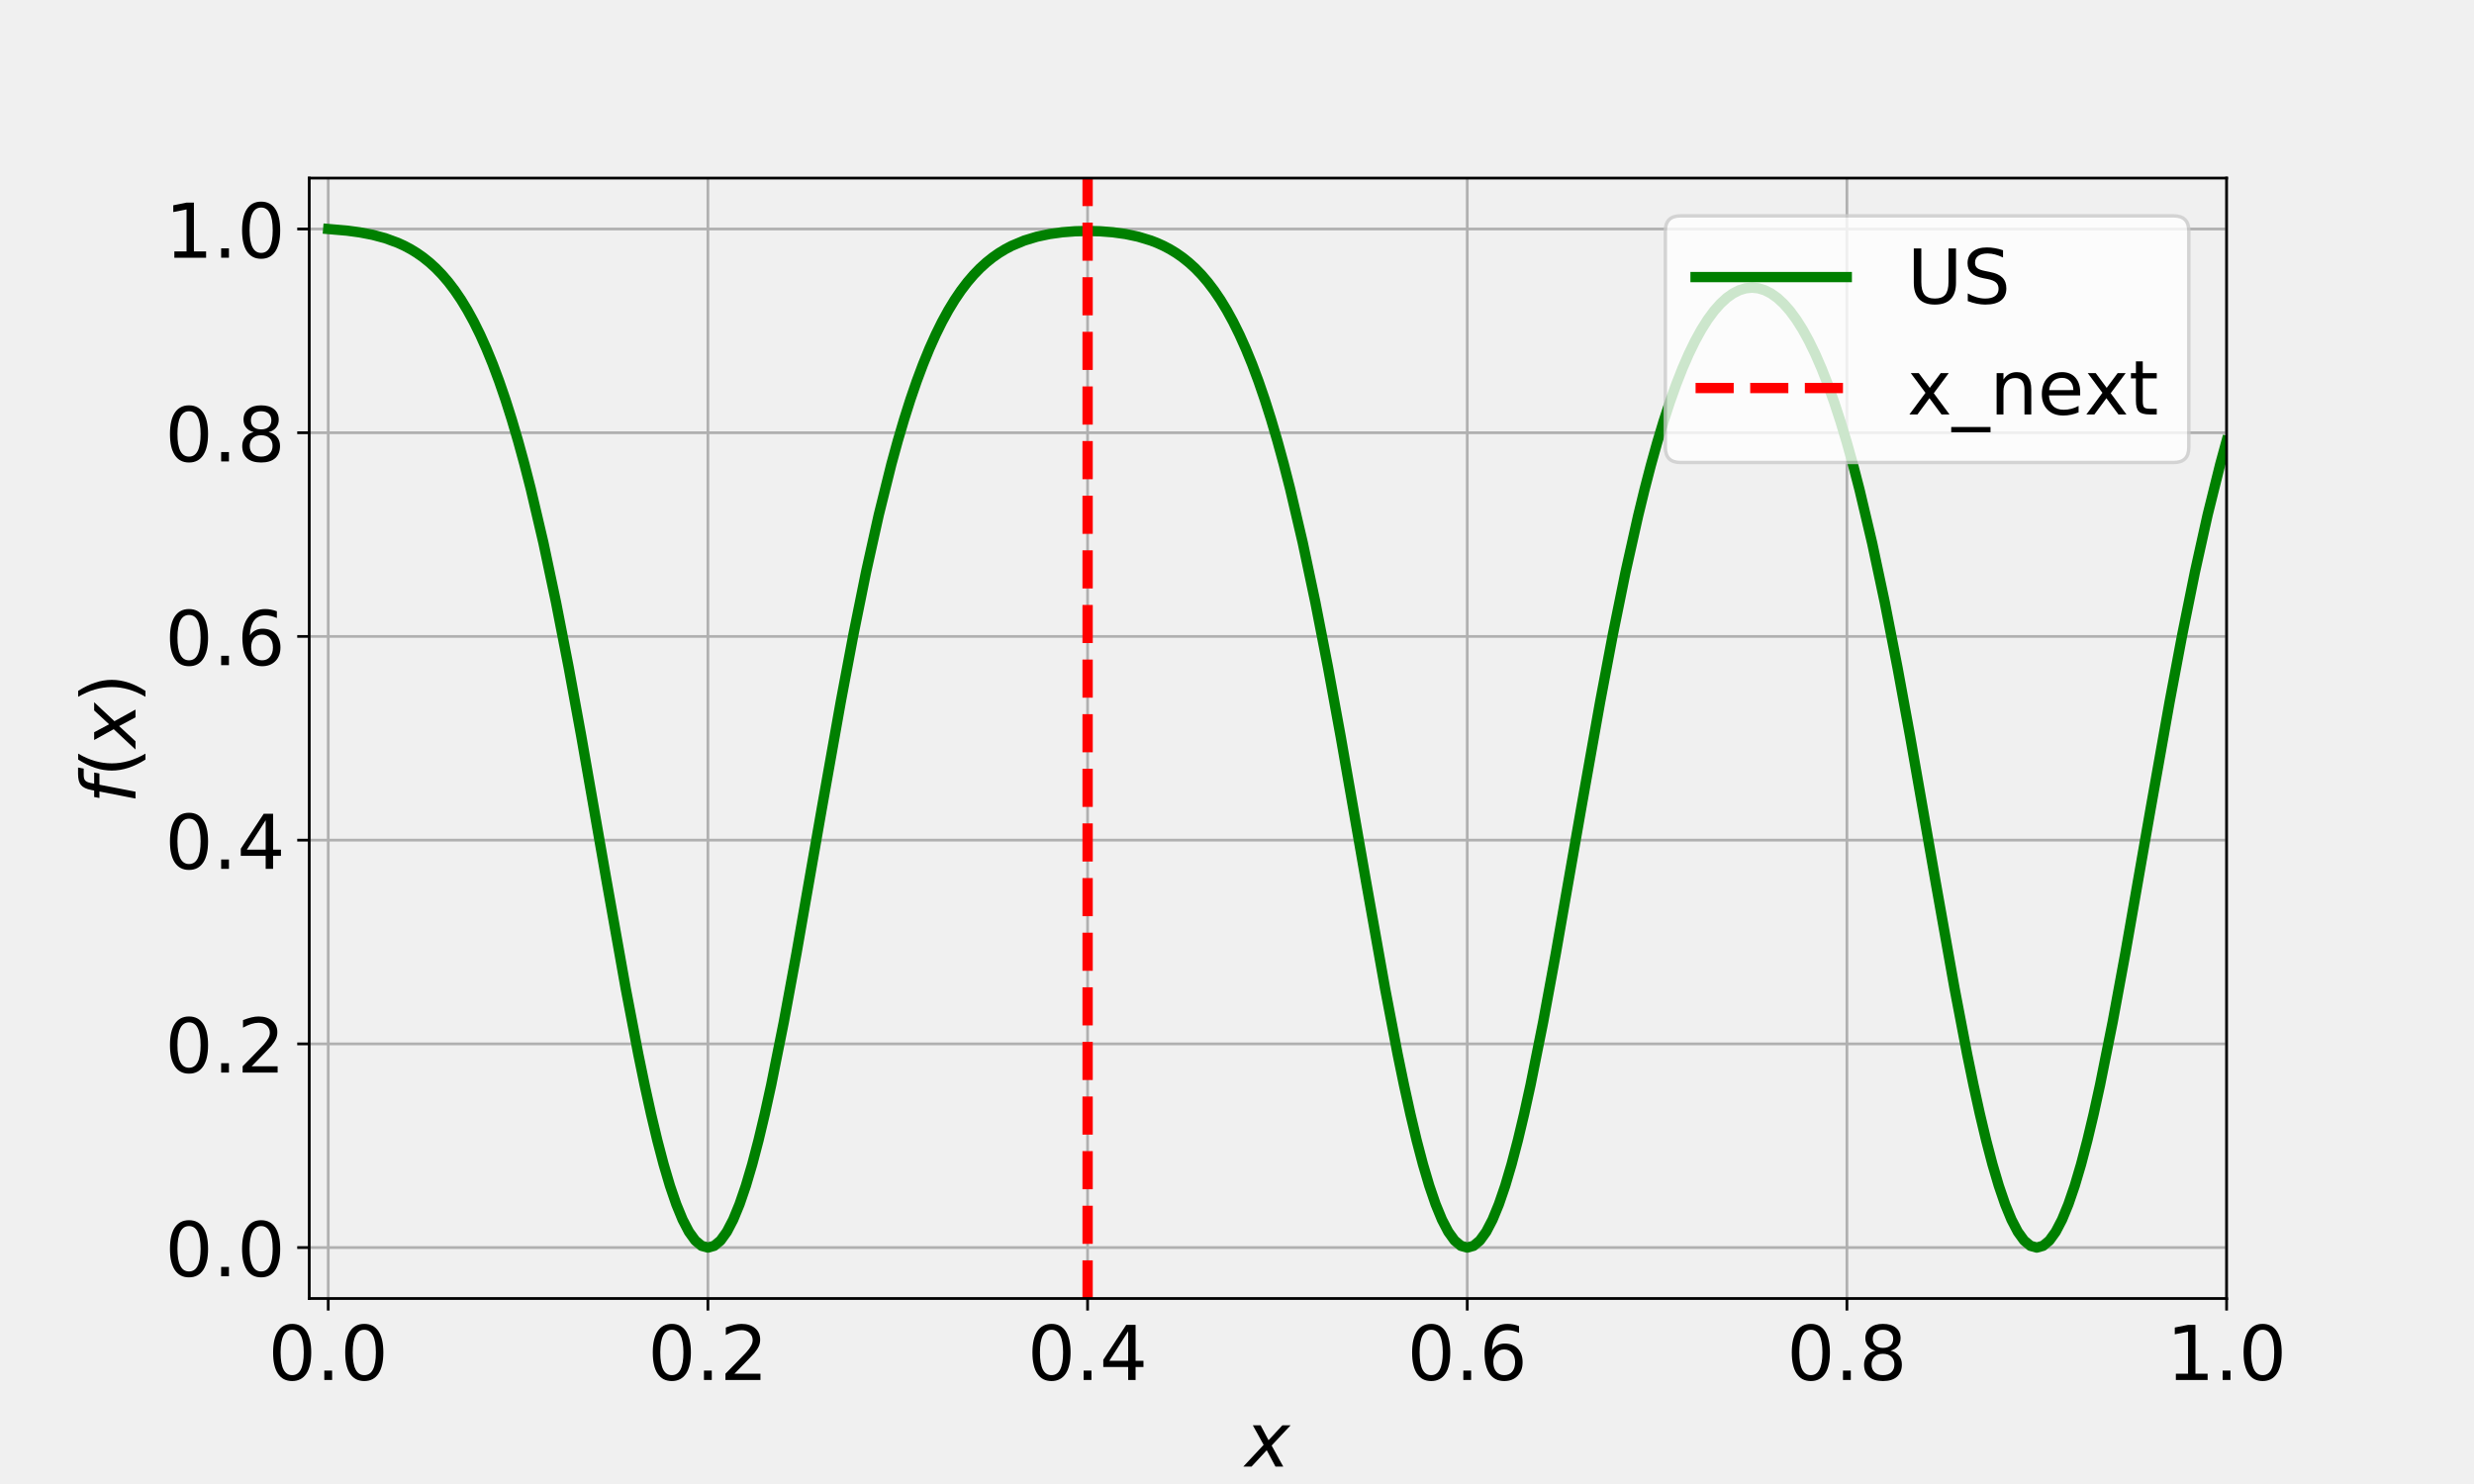
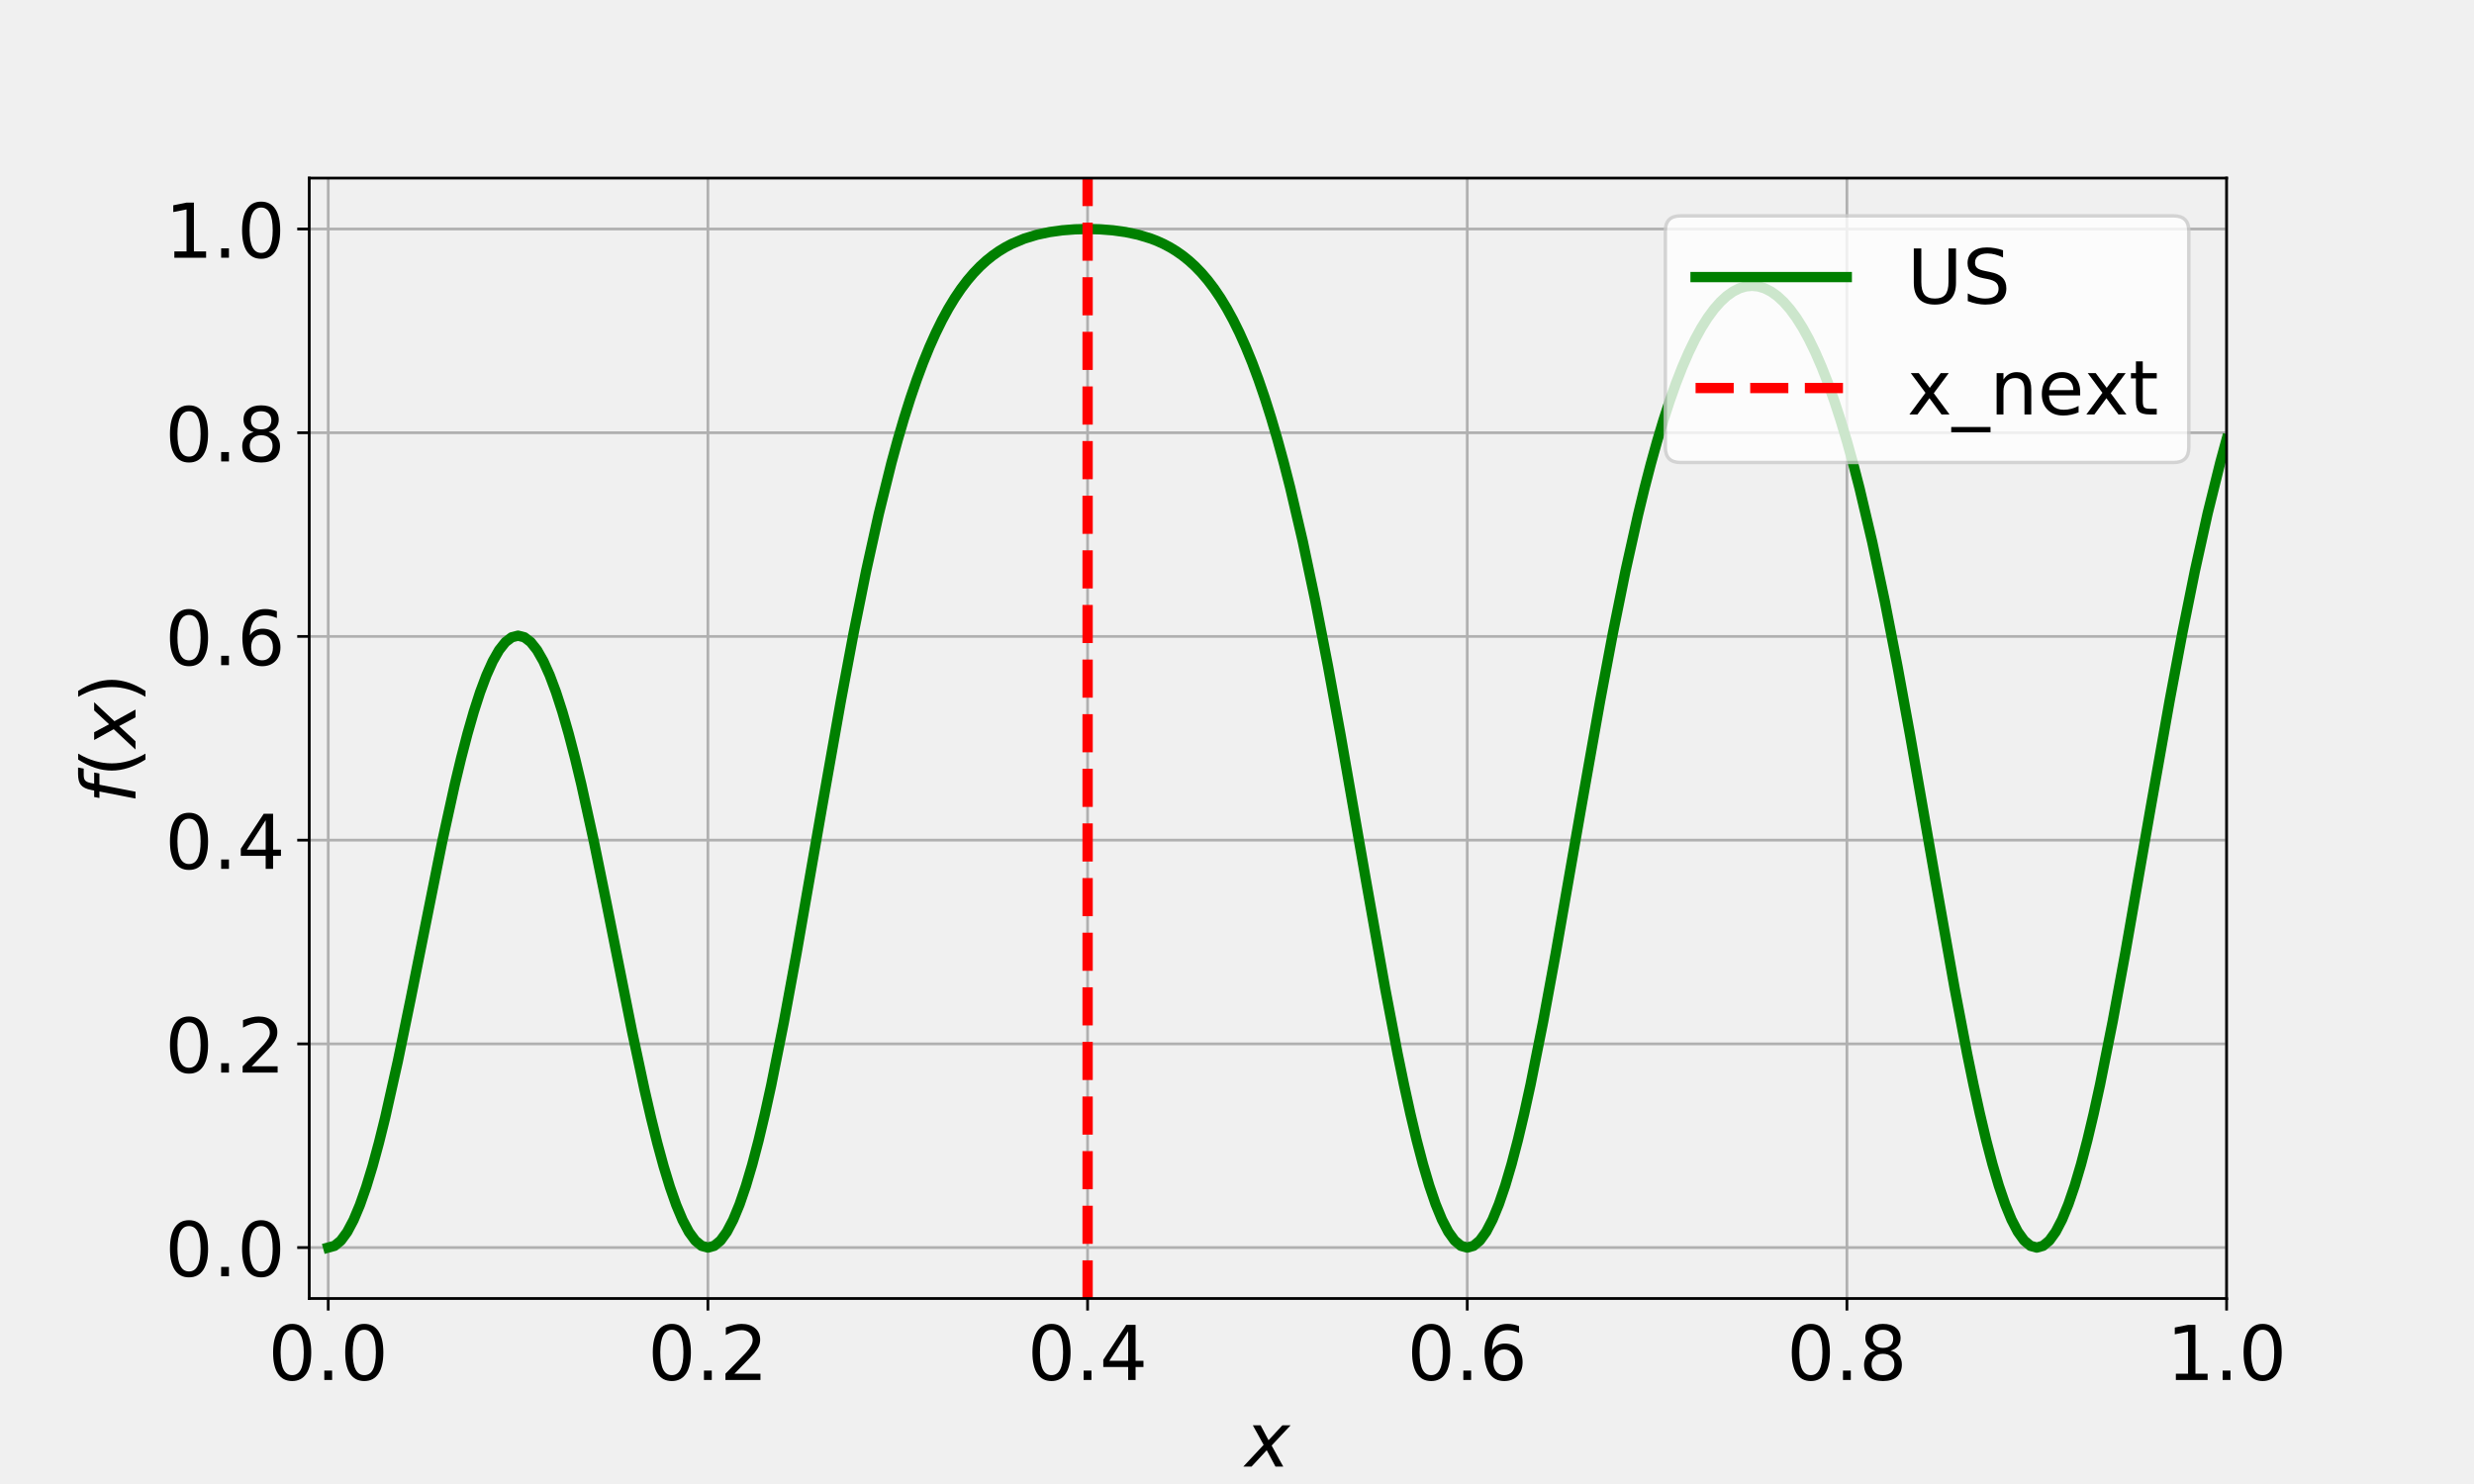
<svg xmlns="http://www.w3.org/2000/svg" xmlns:xlink="http://www.w3.org/1999/xlink" height="432pt" version="1.1" viewBox="0 0 720 432" width="720pt">
  <defs>
    <style type="text/css">
*{stroke-linecap:butt;stroke-linejoin:round;}
  </style>
  </defs>
  <g id="figure_1">
    <g id="patch_1">
      <path d="M 0 432  L 720 432  L 720 0  L 0 0  z " style="fill:none;" />
    </g>
    <g id="axes_1">
      <g id="patch_2">
        <path d="M 90 378  L 648 378  L 648 51.84  L 90 51.84  z " style="fill:none;" />
      </g>
      <g id="matplotlib.axis_1">
        <g id="xtick_1">
          <g id="line2d_1">
-             <path clip-path="url(#pc1a34844e8)" d="M 95.525 378  L 95.525 51.84  " style="fill:none;stroke:#b0b0b0;stroke-linecap:square;stroke-width:0.8;" />
+             <path clip-path="url(#p7329d1ff14)" d="M 95.525 378  L 95.525 51.84  " style="fill:none;stroke:#b0b0b0;stroke-linecap:square;stroke-width:0.8;" />
          </g>
          <g id="line2d_2">
            <defs>
-               <path d="M 0 0  L 0 3.5  " id="mfb5f386d43" style="stroke:#000000;stroke-width:0.8;" />
-             </defs>
-             <g>
-               <use style="stroke:#000000;stroke-width:0.8;" x="95.525" xlink:href="#mfb5f386d43" y="378" />
+               <path d="M 0 0  L 0 3.5  " id="mfe784b43dd" style="stroke:#000000;stroke-width:0.8;" />
+             </defs>
+             <g>
+               <use style="stroke:#000000;stroke-width:0.8;" x="95.525" xlink:href="#mfe784b43dd" y="378" />
            </g>
          </g>
          <g id="text_1">
            <defs>
              <path d="M 31.781 66.406  Q 24.172 66.406 20.328 58.906  Q 16.5 51.422 16.5 36.375  Q 16.5 21.391 20.328 13.891  Q 24.172 6.391 31.781 6.391  Q 39.453 6.391 43.281 13.891  Q 47.125 21.391 47.125 36.375  Q 47.125 51.422 43.281 58.906  Q 39.453 66.406 31.781 66.406  z M 31.781 74.219  Q 44.047 74.219 50.516 64.516  Q 56.984 54.828 56.984 36.375  Q 56.984 17.969 50.516 8.266  Q 44.047 -1.422 31.781 -1.422  Q 19.531 -1.422 13.062 8.266  Q 6.594 17.969 6.594 36.375  Q 6.594 54.828 13.062 64.516  Q 19.531 74.219 31.781 74.219  z " id="DejaVuSans-48" />
              <path d="M 10.688 12.406  L 21 12.406  L 21 0  L 10.688 0  z " id="DejaVuSans-46" />
            </defs>
            <g transform="translate(78.03132 401.7166)scale(0.22 -0.22)">
              <use xlink:href="#DejaVuSans-48" />
              <use x="63.623" xlink:href="#DejaVuSans-46" />
              <use x="95.41" xlink:href="#DejaVuSans-48" />
            </g>
          </g>
        </g>
        <g id="xtick_2">
          <g id="line2d_3">
-             <path clip-path="url(#pc1a34844e8)" d="M 206.02 378  L 206.02 51.84  " style="fill:none;stroke:#b0b0b0;stroke-linecap:square;stroke-width:0.8;" />
+             <path clip-path="url(#p7329d1ff14)" d="M 206.02 378  L 206.02 51.84  " style="fill:none;stroke:#b0b0b0;stroke-linecap:square;stroke-width:0.8;" />
          </g>
          <g id="line2d_4">
            <g>
-               <use style="stroke:#000000;stroke-width:0.8;" x="206.02" xlink:href="#mfb5f386d43" y="378" />
+               <use style="stroke:#000000;stroke-width:0.8;" x="206.02" xlink:href="#mfe784b43dd" y="378" />
            </g>
          </g>
          <g id="text_2">
            <defs>
              <path d="M 19.188 8.297  L 53.609 8.297  L 53.609 0  L 7.328 0  L 7.328 8.297  Q 12.938 14.109 22.625 23.891  Q 32.328 33.688 34.812 36.531  Q 39.547 41.844 41.422 45.531  Q 43.312 49.219 43.312 52.781  Q 43.312 58.594 39.234 62.25  Q 35.156 65.922 28.609 65.922  Q 23.969 65.922 18.812 64.312  Q 13.672 62.703 7.812 59.422  L 7.812 69.391  Q 13.766 71.781 18.938 73  Q 24.125 74.219 28.422 74.219  Q 39.75 74.219 46.484 68.547  Q 53.219 62.891 53.219 53.422  Q 53.219 48.922 51.531 44.891  Q 49.859 40.875 45.406 35.406  Q 44.188 33.984 37.641 27.219  Q 31.109 20.453 19.188 8.297  z " id="DejaVuSans-50" />
            </defs>
            <g transform="translate(188.5264 401.7166)scale(0.22 -0.22)">
              <use xlink:href="#DejaVuSans-48" />
              <use x="63.623" xlink:href="#DejaVuSans-46" />
              <use x="95.41" xlink:href="#DejaVuSans-50" />
            </g>
          </g>
        </g>
        <g id="xtick_3">
          <g id="line2d_5">
-             <path clip-path="url(#pc1a34844e8)" d="M 316.515 378  L 316.515 51.84  " style="fill:none;stroke:#b0b0b0;stroke-linecap:square;stroke-width:0.8;" />
+             <path clip-path="url(#p7329d1ff14)" d="M 316.515 378  L 316.515 51.84  " style="fill:none;stroke:#b0b0b0;stroke-linecap:square;stroke-width:0.8;" />
          </g>
          <g id="line2d_6">
            <g>
-               <use style="stroke:#000000;stroke-width:0.8;" x="316.515" xlink:href="#mfb5f386d43" y="378" />
+               <use style="stroke:#000000;stroke-width:0.8;" x="316.515" xlink:href="#mfe784b43dd" y="378" />
            </g>
          </g>
          <g id="text_3">
            <defs>
              <path d="M 37.797 64.312  L 12.891 25.391  L 37.797 25.391  z M 35.203 72.906  L 47.609 72.906  L 47.609 25.391  L 58.016 25.391  L 58.016 17.188  L 47.609 17.188  L 47.609 0  L 37.797 0  L 37.797 17.188  L 4.891 17.188  L 4.891 26.703  z " id="DejaVuSans-52" />
            </defs>
            <g transform="translate(299.0214 401.7166)scale(0.22 -0.22)">
              <use xlink:href="#DejaVuSans-48" />
              <use x="63.623" xlink:href="#DejaVuSans-46" />
              <use x="95.41" xlink:href="#DejaVuSans-52" />
            </g>
          </g>
        </g>
        <g id="xtick_4">
          <g id="line2d_7">
-             <path clip-path="url(#pc1a34844e8)" d="M 427.01 378  L 427.01 51.84  " style="fill:none;stroke:#b0b0b0;stroke-linecap:square;stroke-width:0.8;" />
+             <path clip-path="url(#p7329d1ff14)" d="M 427.01 378  L 427.01 51.84  " style="fill:none;stroke:#b0b0b0;stroke-linecap:square;stroke-width:0.8;" />
          </g>
          <g id="line2d_8">
            <g>
-               <use style="stroke:#000000;stroke-width:0.8;" x="427.01" xlink:href="#mfb5f386d43" y="378" />
+               <use style="stroke:#000000;stroke-width:0.8;" x="427.01" xlink:href="#mfe784b43dd" y="378" />
            </g>
          </g>
          <g id="text_4">
            <defs>
              <path d="M 33.016 40.375  Q 26.375 40.375 22.484 35.828  Q 18.609 31.297 18.609 23.391  Q 18.609 15.531 22.484 10.953  Q 26.375 6.391 33.016 6.391  Q 39.656 6.391 43.531 10.953  Q 47.406 15.531 47.406 23.391  Q 47.406 31.297 43.531 35.828  Q 39.656 40.375 33.016 40.375  z M 52.594 71.297  L 52.594 62.312  Q 48.875 64.062 45.094 64.984  Q 41.312 65.922 37.594 65.922  Q 27.828 65.922 22.672 59.328  Q 17.531 52.734 16.797 39.406  Q 19.672 43.656 24.016 45.922  Q 28.375 48.188 33.594 48.188  Q 44.578 48.188 50.953 41.516  Q 57.328 34.859 57.328 23.391  Q 57.328 12.156 50.688 5.359  Q 44.047 -1.422 33.016 -1.422  Q 20.359 -1.422 13.672 8.266  Q 6.984 17.969 6.984 36.375  Q 6.984 53.656 15.188 63.938  Q 23.391 74.219 37.203 74.219  Q 40.922 74.219 44.703 73.484  Q 48.484 72.75 52.594 71.297  z " id="DejaVuSans-54" />
            </defs>
            <g transform="translate(409.5165 401.7166)scale(0.22 -0.22)">
              <use xlink:href="#DejaVuSans-48" />
              <use x="63.623" xlink:href="#DejaVuSans-46" />
              <use x="95.41" xlink:href="#DejaVuSans-54" />
            </g>
          </g>
        </g>
        <g id="xtick_5">
          <g id="line2d_9">
-             <path clip-path="url(#pc1a34844e8)" d="M 537.505 378  L 537.505 51.84  " style="fill:none;stroke:#b0b0b0;stroke-linecap:square;stroke-width:0.8;" />
+             <path clip-path="url(#p7329d1ff14)" d="M 537.505 378  L 537.505 51.84  " style="fill:none;stroke:#b0b0b0;stroke-linecap:square;stroke-width:0.8;" />
          </g>
          <g id="line2d_10">
            <g>
-               <use style="stroke:#000000;stroke-width:0.8;" x="537.505" xlink:href="#mfb5f386d43" y="378" />
+               <use style="stroke:#000000;stroke-width:0.8;" x="537.505" xlink:href="#mfe784b43dd" y="378" />
            </g>
          </g>
          <g id="text_5">
            <defs>
              <path d="M 31.781 34.625  Q 24.75 34.625 20.719 30.859  Q 16.703 27.094 16.703 20.516  Q 16.703 13.922 20.719 10.156  Q 24.75 6.391 31.781 6.391  Q 38.812 6.391 42.859 10.172  Q 46.922 13.969 46.922 20.516  Q 46.922 27.094 42.891 30.859  Q 38.875 34.625 31.781 34.625  z M 21.922 38.812  Q 15.578 40.375 12.031 44.719  Q 8.5 49.078 8.5 55.328  Q 8.5 64.062 14.719 69.141  Q 20.953 74.219 31.781 74.219  Q 42.672 74.219 48.875 69.141  Q 55.078 64.062 55.078 55.328  Q 55.078 49.078 51.531 44.719  Q 48 40.375 41.703 38.812  Q 48.828 37.156 52.797 32.312  Q 56.781 27.484 56.781 20.516  Q 56.781 9.906 50.312 4.234  Q 43.844 -1.422 31.781 -1.422  Q 19.734 -1.422 13.25 4.234  Q 6.781 9.906 6.781 20.516  Q 6.781 27.484 10.781 32.312  Q 14.797 37.156 21.922 38.812  z M 18.312 54.391  Q 18.312 48.734 21.844 45.562  Q 25.391 42.391 31.781 42.391  Q 38.141 42.391 41.719 45.562  Q 45.312 48.734 45.312 54.391  Q 45.312 60.062 41.719 63.234  Q 38.141 66.406 31.781 66.406  Q 25.391 66.406 21.844 63.234  Q 18.312 60.062 18.312 54.391  z " id="DejaVuSans-56" />
            </defs>
            <g transform="translate(520.0115 401.7166)scale(0.22 -0.22)">
              <use xlink:href="#DejaVuSans-48" />
              <use x="63.623" xlink:href="#DejaVuSans-46" />
              <use x="95.41" xlink:href="#DejaVuSans-56" />
            </g>
          </g>
        </g>
        <g id="xtick_6">
          <g id="line2d_11">
-             <path clip-path="url(#pc1a34844e8)" d="M 648 378  L 648 51.84  " style="fill:none;stroke:#b0b0b0;stroke-linecap:square;stroke-width:0.8;" />
+             <path clip-path="url(#p7329d1ff14)" d="M 648 378  L 648 51.84  " style="fill:none;stroke:#b0b0b0;stroke-linecap:square;stroke-width:0.8;" />
          </g>
          <g id="line2d_12">
            <g>
-               <use style="stroke:#000000;stroke-width:0.8;" x="648" xlink:href="#mfb5f386d43" y="378" />
+               <use style="stroke:#000000;stroke-width:0.8;" x="648" xlink:href="#mfe784b43dd" y="378" />
            </g>
          </g>
          <g id="text_6">
            <defs>
              <path d="M 12.406 8.297  L 28.516 8.297  L 28.516 63.922  L 10.984 60.406  L 10.984 69.391  L 28.422 72.906  L 38.281 72.906  L 38.281 8.297  L 54.391 8.297  L 54.391 0  L 12.406 0  z " id="DejaVuSans-49" />
            </defs>
            <g transform="translate(630.5066 401.7166)scale(0.22 -0.22)">
              <use xlink:href="#DejaVuSans-49" />
              <use x="63.623" xlink:href="#DejaVuSans-46" />
              <use x="95.41" xlink:href="#DejaVuSans-48" />
            </g>
          </g>
        </g>
        <g id="text_7">
          <defs>
            <path d="M 60.016 54.688  L 34.906 27.875  L 50.297 0  L 39.984 0  L 28.422 21.688  L 8.297 0  L -2.594 0  L 24.312 28.812  L 10.016 54.688  L 20.312 54.688  L 30.812 34.906  L 49.125 54.688  z " id="DejaVuSans-Oblique-120" />
          </defs>
          <g transform="translate(362.4 427.0084)scale(0.22 -0.22)">
            <use transform="translate(0 0.3125)" xlink:href="#DejaVuSans-Oblique-120" />
          </g>
        </g>
      </g>
      <g id="matplotlib.axis_2">
        <g id="ytick_1">
          <g id="line2d_13">
-             <path clip-path="url(#pc1a34844e8)" d="M 90 363.175  L 648 363.175  " style="fill:none;stroke:#b0b0b0;stroke-linecap:square;stroke-width:0.8;" />
+             <path clip-path="url(#p7329d1ff14)" d="M 90 363.175  L 648 363.175  " style="fill:none;stroke:#b0b0b0;stroke-linecap:square;stroke-width:0.8;" />
          </g>
          <g id="line2d_14">
            <defs>
-               <path d="M 0 0  L -3.5 0  " id="m923794615e" style="stroke:#000000;stroke-width:0.8;" />
-             </defs>
-             <g>
-               <use style="stroke:#000000;stroke-width:0.8;" x="90" xlink:href="#m923794615e" y="363.175" />
+               <path d="M 0 0  L -3.5 0  " id="mc1e9617477" style="stroke:#000000;stroke-width:0.8;" />
+             </defs>
+             <g>
+               <use style="stroke:#000000;stroke-width:0.8;" x="90" xlink:href="#mc1e9617477" y="363.175" />
            </g>
          </g>
          <g id="text_8">
            <g transform="translate(48.01313 371.5328)scale(0.22 -0.22)">
              <use xlink:href="#DejaVuSans-48" />
              <use x="63.623" xlink:href="#DejaVuSans-46" />
              <use x="95.41" xlink:href="#DejaVuSans-48" />
            </g>
          </g>
        </g>
        <g id="ytick_2">
          <g id="line2d_15">
-             <path clip-path="url(#pc1a34844e8)" d="M 90 303.873  L 648 303.873  " style="fill:none;stroke:#b0b0b0;stroke-linecap:square;stroke-width:0.8;" />
+             <path clip-path="url(#p7329d1ff14)" d="M 90 303.873  L 648 303.873  " style="fill:none;stroke:#b0b0b0;stroke-linecap:square;stroke-width:0.8;" />
          </g>
          <g id="line2d_16">
            <g>
-               <use style="stroke:#000000;stroke-width:0.8;" x="90" xlink:href="#m923794615e" y="303.873" />
+               <use style="stroke:#000000;stroke-width:0.8;" x="90" xlink:href="#mc1e9617477" y="303.873" />
            </g>
          </g>
          <g id="text_9">
            <g transform="translate(48.01313 312.231)scale(0.22 -0.22)">
              <use xlink:href="#DejaVuSans-48" />
              <use x="63.623" xlink:href="#DejaVuSans-46" />
              <use x="95.41" xlink:href="#DejaVuSans-50" />
            </g>
          </g>
        </g>
        <g id="ytick_3">
          <g id="line2d_17">
-             <path clip-path="url(#pc1a34844e8)" d="M 90 244.571  L 648 244.571  " style="fill:none;stroke:#b0b0b0;stroke-linecap:square;stroke-width:0.8;" />
+             <path clip-path="url(#p7329d1ff14)" d="M 90 244.571  L 648 244.571  " style="fill:none;stroke:#b0b0b0;stroke-linecap:square;stroke-width:0.8;" />
          </g>
          <g id="line2d_18">
            <g>
-               <use style="stroke:#000000;stroke-width:0.8;" x="90" xlink:href="#m923794615e" y="244.571" />
+               <use style="stroke:#000000;stroke-width:0.8;" x="90" xlink:href="#mc1e9617477" y="244.571" />
            </g>
          </g>
          <g id="text_10">
            <g transform="translate(48.01313 252.9292)scale(0.22 -0.22)">
              <use xlink:href="#DejaVuSans-48" />
              <use x="63.623" xlink:href="#DejaVuSans-46" />
              <use x="95.41" xlink:href="#DejaVuSans-52" />
            </g>
          </g>
        </g>
        <g id="ytick_4">
          <g id="line2d_19">
-             <path clip-path="url(#pc1a34844e8)" d="M 90 185.269  L 648 185.269  " style="fill:none;stroke:#b0b0b0;stroke-linecap:square;stroke-width:0.8;" />
+             <path clip-path="url(#p7329d1ff14)" d="M 90 185.269  L 648 185.269  " style="fill:none;stroke:#b0b0b0;stroke-linecap:square;stroke-width:0.8;" />
          </g>
          <g id="line2d_20">
            <g>
-               <use style="stroke:#000000;stroke-width:0.8;" x="90" xlink:href="#m923794615e" y="185.269" />
+               <use style="stroke:#000000;stroke-width:0.8;" x="90" xlink:href="#mc1e9617477" y="185.269" />
            </g>
          </g>
          <g id="text_11">
            <g transform="translate(48.01313 193.6274)scale(0.22 -0.22)">
              <use xlink:href="#DejaVuSans-48" />
              <use x="63.623" xlink:href="#DejaVuSans-46" />
              <use x="95.41" xlink:href="#DejaVuSans-54" />
            </g>
          </g>
        </g>
        <g id="ytick_5">
          <g id="line2d_21">
-             <path clip-path="url(#pc1a34844e8)" d="M 90 125.967  L 648 125.967  " style="fill:none;stroke:#b0b0b0;stroke-linecap:square;stroke-width:0.8;" />
+             <path clip-path="url(#p7329d1ff14)" d="M 90 125.967  L 648 125.967  " style="fill:none;stroke:#b0b0b0;stroke-linecap:square;stroke-width:0.8;" />
          </g>
          <g id="line2d_22">
            <g>
-               <use style="stroke:#000000;stroke-width:0.8;" x="90" xlink:href="#m923794615e" y="125.967" />
+               <use style="stroke:#000000;stroke-width:0.8;" x="90" xlink:href="#mc1e9617477" y="125.967" />
            </g>
          </g>
          <g id="text_12">
            <g transform="translate(48.01313 134.3256)scale(0.22 -0.22)">
              <use xlink:href="#DejaVuSans-48" />
              <use x="63.623" xlink:href="#DejaVuSans-46" />
              <use x="95.41" xlink:href="#DejaVuSans-56" />
            </g>
          </g>
        </g>
        <g id="ytick_6">
          <g id="line2d_23">
-             <path clip-path="url(#pc1a34844e8)" d="M 90 66.665  L 648 66.665  " style="fill:none;stroke:#b0b0b0;stroke-linecap:square;stroke-width:0.8;" />
+             <path clip-path="url(#p7329d1ff14)" d="M 90 66.665  L 648 66.665  " style="fill:none;stroke:#b0b0b0;stroke-linecap:square;stroke-width:0.8;" />
          </g>
          <g id="line2d_24">
            <g>
-               <use style="stroke:#000000;stroke-width:0.8;" x="90" xlink:href="#m923794615e" y="66.665" />
+               <use style="stroke:#000000;stroke-width:0.8;" x="90" xlink:href="#mc1e9617477" y="66.665" />
            </g>
          </g>
          <g id="text_13">
            <g transform="translate(48.01313 75.02374)scale(0.22 -0.22)">
              <use xlink:href="#DejaVuSans-49" />
              <use x="63.623" xlink:href="#DejaVuSans-46" />
              <use x="95.41" xlink:href="#DejaVuSans-48" />
            </g>
          </g>
        </g>
        <g id="text_14">
          <defs>
            <path d="M 47.797 75.984  L 46.391 68.5  L 37.797 68.5  Q 32.906 68.5 30.688 66.578  Q 28.469 64.656 27.391 59.516  L 26.422 54.688  L 41.219 54.688  L 39.891 47.703  L 25.094 47.703  L 15.828 0  L 6.781 0  L 16.109 47.703  L 7.516 47.703  L 8.797 54.688  L 17.391 54.688  L 18.109 58.5  Q 19.969 68.172 24.625 72.078  Q 29.297 75.984 39.312 75.984  z " id="DejaVuSans-Oblique-102" />
            <path d="M 31 75.875  Q 24.469 64.656 21.281 53.656  Q 18.109 42.672 18.109 31.391  Q 18.109 20.125 21.312 9.062  Q 24.516 -2 31 -13.188  L 23.188 -13.188  Q 15.875 -1.703 12.234 9.375  Q 8.594 20.453 8.594 31.391  Q 8.594 42.281 12.203 53.312  Q 15.828 64.359 23.188 75.875  z " id="DejaVuSans-40" />
            <path d="M 8.016 75.875  L 15.828 75.875  Q 23.141 64.359 26.781 53.312  Q 30.422 42.281 30.422 31.391  Q 30.422 20.453 26.781 9.375  Q 23.141 -1.703 15.828 -13.188  L 8.016 -13.188  Q 14.5 -2 17.703 9.062  Q 20.906 20.125 20.906 31.391  Q 20.906 42.672 17.703 53.656  Q 14.5 64.656 8.016 75.875  z " id="DejaVuSans-41" />
          </defs>
          <g transform="translate(39.43781 233.95)rotate(-90)scale(0.22 -0.22)">
            <use transform="translate(0 0.015625)" xlink:href="#DejaVuSans-Oblique-102" />
            <use transform="translate(35.20508 0.015625)" xlink:href="#DejaVuSans-40" />
            <use transform="translate(74.21875 0.015625)" xlink:href="#DejaVuSans-Oblique-120" />
            <use transform="translate(133.3984 0.015625)" xlink:href="#DejaVuSans-41" />
          </g>
        </g>
      </g>
      <g id="line2d_25">
-         <path clip-path="url(#pc1a34844e8)" d="M 95.525 66.665  L 101.05 67.147  L 104.733 67.648  L 108.416 68.356  L 112.099 69.341  L 115.782 70.69  L 117.624 71.533  L 119.465 72.509  L 121.307 73.633  L 123.149 74.924  L 124.99 76.4  L 126.832 78.08  L 128.673 79.987  L 130.515 82.14  L 132.356 84.564  L 134.198 87.279  L 136.04 90.309  L 137.881 93.677  L 139.723 97.404  L 141.564 101.512  L 143.406 106.019  L 145.248 110.945  L 147.089 116.303  L 148.931 122.106  L 150.772 128.364  L 152.614 135.081  L 154.455 142.257  L 158.139 157.964  L 161.822 175.383  L 165.505 194.31  L 169.188 214.441  L 176.554 256.575  L 182.079 287.633  L 185.762 306.886  L 187.604 315.827  L 189.446 324.202  L 191.287 331.933  L 193.129 338.947  L 194.97 345.175  L 196.812 350.556  L 198.653 355.036  L 200.495 358.569  L 202.337 361.119  L 204.178 362.659  L 206.02 363.175  L 207.861 362.659  L 209.703 361.119  L 211.545 358.569  L 213.386 355.036  L 215.228 350.556  L 217.069 345.175  L 218.911 338.947  L 220.752 331.933  L 222.594 324.202  L 224.436 315.827  L 228.119 297.46  L 231.802 277.488  L 239.168 235.365  L 244.693 204.248  L 248.376 184.674  L 252.059 166.47  L 255.743 149.888  L 259.426 135.081  L 261.267 128.364  L 263.109 122.107  L 264.95 116.303  L 266.792 110.945  L 268.634 106.02  L 270.475 101.513  L 272.317 97.406  L 274.158 93.679  L 276 90.312  L 277.842 87.282  L 279.683 84.568  L 281.525 82.146  L 283.366 79.994  L 285.208 78.09  L 287.05 76.413  L 288.891 74.941  L 290.733 73.655  L 292.574 72.537  L 294.416 71.57  L 298.099 70.024  L 301.782 68.906  L 305.465 68.127  L 309.149 67.618  L 312.832 67.331  L 316.515 67.239  L 320.198 67.331  L 323.881 67.618  L 327.564 68.127  L 331.248 68.906  L 334.931 70.024  L 336.772 70.737  L 338.614 71.57  L 340.455 72.537  L 342.297 73.655  L 344.139 74.941  L 345.98 76.413  L 347.822 78.09  L 349.663 79.994  L 351.505 82.146  L 353.347 84.568  L 355.188 87.282  L 357.03 90.312  L 358.871 93.679  L 360.713 97.406  L 362.554 101.513  L 364.396 106.02  L 366.238 110.945  L 368.079 116.303  L 369.921 122.107  L 371.762 128.364  L 373.604 135.081  L 375.446 142.257  L 379.129 157.964  L 382.812 175.383  L 386.495 194.31  L 390.178 214.441  L 397.545 256.576  L 403.069 287.633  L 406.752 306.886  L 408.594 315.827  L 410.436 324.202  L 412.277 331.933  L 414.119 338.947  L 415.96 345.175  L 417.802 350.556  L 419.644 355.036  L 421.485 358.569  L 423.327 361.119  L 425.168 362.659  L 427.01 363.175  L 428.851 362.659  L 430.693 361.119  L 432.535 358.569  L 434.376 355.036  L 436.218 350.556  L 438.059 345.176  L 439.901 338.948  L 441.743 331.934  L 443.584 324.204  L 445.426 315.829  L 449.109 297.466  L 452.792 277.498  L 460.158 235.397  L 465.683 204.319  L 469.366 184.79  L 473.05 166.656  L 476.733 150.181  L 478.574 142.623  L 480.416 135.535  L 482.257 128.927  L 484.099 122.8  L 485.941 117.155  L 487.782 111.987  L 489.624 107.29  L 491.465 103.055  L 493.307 99.271  L 495.149 95.927  L 496.99 93.012  L 498.832 90.513  L 500.673 88.42  L 502.515 86.723  L 504.356 85.413  L 506.198 84.482  L 508.04 83.925  L 509.881 83.74  L 511.723 83.925  L 513.564 84.482  L 515.406 85.413  L 517.248 86.723  L 519.089 88.42  L 520.931 90.513  L 522.772 93.012  L 524.614 95.927  L 526.455 99.271  L 528.297 103.055  L 530.139 107.29  L 531.98 111.987  L 533.822 117.155  L 535.663 122.8  L 537.505 128.927  L 539.347 135.535  L 541.188 142.623  L 544.871 158.198  L 548.554 175.53  L 552.238 194.401  L 555.921 214.496  L 563.287 256.594  L 568.812 287.64  L 572.495 306.89  L 574.337 315.829  L 576.178 324.204  L 578.02 331.934  L 579.861 338.948  L 581.703 345.176  L 583.545 350.556  L 585.386 355.036  L 587.228 358.569  L 589.069 361.119  L 590.911 362.659  L 592.752 363.175  L 594.594 362.659  L 596.436 361.119  L 598.277 358.569  L 600.119 355.036  L 601.96 350.556  L 603.802 345.175  L 605.644 338.947  L 607.485 331.933  L 609.327 324.202  L 611.168 315.827  L 614.851 297.46  L 618.535 277.488  L 625.901 235.365  L 631.426 204.248  L 635.109 184.674  L 638.792 166.47  L 642.475 149.888  L 646.158 135.081  L 648 128.364  L 648 128.364  " style="fill:none;stroke:#008000;stroke-linecap:square;stroke-width:3;" />
+         <path clip-path="url(#p7329d1ff14)" d="M 95.525 363.175  L 97.366 362.665  L 99.208 361.145  L 101.05 358.636  L 102.891 355.17  L 104.733 350.789  L 106.574 345.548  L 108.416 339.509  L 110.257 332.744  L 112.099 325.333  L 115.782 308.924  L 119.465 291.031  L 128.673 245.115  L 132.356 228.365  L 134.198 220.704  L 136.04 213.626  L 137.881 207.204  L 139.723 201.503  L 141.564 196.58  L 143.406 192.483  L 145.248 189.255  L 147.089 186.926  L 148.931 185.519  L 150.772 185.049  L 152.614 185.519  L 154.455 186.926  L 156.297 189.255  L 158.139 192.483  L 159.98 196.58  L 161.822 201.503  L 163.663 207.204  L 165.505 213.626  L 167.347 220.704  L 169.188 228.365  L 172.871 245.115  L 176.554 263.177  L 183.921 300.113  L 187.604 317.362  L 189.446 325.333  L 191.287 332.744  L 193.129 339.509  L 194.97 345.548  L 196.812 350.789  L 198.653 355.17  L 200.495 358.636  L 202.337 361.145  L 204.178 362.665  L 206.02 363.175  L 207.861 362.664  L 209.703 361.135  L 211.545 358.601  L 213.386 355.085  L 215.228 350.623  L 217.069 345.257  L 218.911 339.042  L 220.752 332.037  L 222.594 324.311  L 224.436 315.937  L 228.119 297.561  L 231.802 277.563  L 239.168 235.351  L 244.693 204.151  L 248.376 184.518  L 252.059 166.255  L 255.743 149.617  L 259.426 134.759  L 261.267 128.018  L 263.109 121.739  L 264.95 115.914  L 266.792 110.537  L 268.634 105.594  L 270.475 101.07  L 272.317 96.947  L 274.158 93.207  L 276 89.827  L 277.842 86.786  L 279.683 84.062  L 281.525 81.631  L 283.366 79.471  L 285.208 77.56  L 287.05 75.876  L 288.891 74.398  L 290.733 73.108  L 292.574 71.985  L 294.416 71.014  L 298.099 69.462  L 301.782 68.34  L 305.465 67.557  L 309.149 67.046  L 312.832 66.759  L 316.515 66.665  L 320.198 66.758  L 323.881 67.044  L 327.564 67.554  L 331.248 68.335  L 334.931 69.455  L 336.772 70.169  L 338.614 71.004  L 340.455 71.973  L 342.297 73.093  L 344.139 74.381  L 345.98 75.856  L 347.822 77.537  L 349.663 79.445  L 351.505 81.601  L 353.347 84.027  L 355.188 86.747  L 357.03 89.782  L 358.871 93.156  L 360.713 96.89  L 362.554 101.005  L 364.396 105.521  L 366.238 110.456  L 368.079 115.824  L 369.921 121.639  L 371.762 127.908  L 373.604 134.638  L 375.446 141.828  L 379.129 157.566  L 382.812 175.018  L 386.495 193.982  L 390.178 214.152  L 397.545 256.369  L 403.069 287.486  L 406.752 306.777  L 408.594 315.735  L 410.436 324.126  L 412.277 331.873  L 414.119 338.9  L 415.96 345.14  L 417.802 350.532  L 419.644 355.02  L 421.485 358.56  L 423.327 361.115  L 425.168 362.658  L 427.01 363.175  L 428.851 362.658  L 430.693 361.115  L 432.535 358.56  L 434.376 355.02  L 436.218 350.532  L 438.059 345.141  L 439.901 338.901  L 441.743 331.874  L 443.584 324.128  L 445.426 315.737  L 449.109 297.338  L 452.792 277.332  L 460.158 235.149  L 465.683 204.011  L 469.366 184.444  L 473.05 166.274  L 476.733 149.768  L 478.574 142.195  L 480.416 135.093  L 482.257 128.472  L 484.099 122.334  L 485.941 116.678  L 487.782 111.5  L 489.624 106.793  L 491.465 102.55  L 493.307 98.759  L 495.149 95.408  L 496.99 92.487  L 498.832 89.984  L 500.673 87.887  L 502.515 86.186  L 504.356 84.873  L 506.198 83.941  L 508.04 83.383  L 509.881 83.198  L 511.723 83.383  L 513.564 83.941  L 515.406 84.873  L 517.248 86.186  L 519.089 87.887  L 520.931 89.984  L 522.772 92.487  L 524.614 95.408  L 526.455 98.759  L 528.297 102.55  L 530.139 106.793  L 531.98 111.5  L 533.822 116.678  L 535.663 122.334  L 537.505 128.472  L 539.347 135.093  L 541.188 142.195  L 544.871 157.8  L 548.554 175.165  L 552.238 194.073  L 555.921 214.207  L 563.287 256.387  L 568.812 287.494  L 572.495 306.78  L 574.337 315.737  L 576.178 324.128  L 578.02 331.874  L 579.861 338.901  L 581.703 345.141  L 583.545 350.532  L 585.386 355.02  L 587.228 358.56  L 589.069 361.115  L 590.911 362.658  L 592.752 363.175  L 594.594 362.658  L 596.436 361.115  L 598.277 358.56  L 600.119 355.02  L 601.96 350.532  L 603.802 345.14  L 605.644 338.9  L 607.485 331.873  L 609.327 324.126  L 611.168 315.735  L 614.851 297.333  L 618.535 277.322  L 625.901 235.116  L 631.426 203.94  L 635.109 184.328  L 638.792 166.088  L 642.475 149.474  L 646.158 134.638  L 648 127.908  L 648 127.908  " style="fill:none;stroke:#008000;stroke-linecap:square;stroke-width:3;" />
      </g>
      <g id="line2d_26">
-         <path clip-path="url(#pc1a34844e8)" d="M 316.524 378  L 316.524 51.84  " style="fill:none;stroke:#ff0000;stroke-dasharray:11.1,4.8;stroke-dashoffset:0;stroke-width:3;" />
+         <path clip-path="url(#p7329d1ff14)" d="M 316.524 378  L 316.524 51.84  " style="fill:none;stroke:#ff0000;stroke-dasharray:11.1,4.8;stroke-dashoffset:0;stroke-width:3;" />
      </g>
      <g id="patch_3">
        <path d="M 90 378  L 90 51.84  " style="fill:none;stroke:#000000;stroke-linecap:square;stroke-linejoin:miter;stroke-width:0.8;" />
      </g>
      <g id="patch_4">
        <path d="M 648 378  L 648 51.84  " style="fill:none;stroke:#000000;stroke-linecap:square;stroke-linejoin:miter;stroke-width:0.8;" />
      </g>
      <g id="patch_5">
        <path d="M 90 378  L 648 378  " style="fill:none;stroke:#000000;stroke-linecap:square;stroke-linejoin:miter;stroke-width:0.8;" />
      </g>
      <g id="patch_6">
        <path d="M 90 51.84  L 648 51.84  " style="fill:none;stroke:#000000;stroke-linecap:square;stroke-linejoin:miter;stroke-width:0.8;" />
      </g>
      <g id="legend_1">
        <g id="patch_7">
          <path d="M 489.057 134.636  L 632.6 134.636  Q 637 134.636 637 130.236  L 637 67.24  Q 637 62.84 632.6 62.84  L 489.057 62.84  Q 484.657 62.84 484.657 67.24  L 484.657 130.236  Q 484.657 134.636 489.057 134.636  z " style="fill:#ffffff;opacity:0.8;stroke:#cccccc;stroke-linejoin:miter;" />
        </g>
        <g id="line2d_27">
          <path d="M 493.457 80.657  L 537.457 80.657  " style="fill:none;stroke:#008000;stroke-linecap:square;stroke-width:3;" />
        </g>
        <g id="line2d_28" />
        <g id="text_15">
          <defs>
            <path d="M 8.688 72.906  L 18.609 72.906  L 18.609 28.609  Q 18.609 16.891 22.844 11.734  Q 27.094 6.594 36.625 6.594  Q 46.094 6.594 50.344 11.734  Q 54.594 16.891 54.594 28.609  L 54.594 72.906  L 64.5 72.906  L 64.5 27.391  Q 64.5 13.141 57.438 5.859  Q 50.391 -1.422 36.625 -1.422  Q 22.797 -1.422 15.734 5.859  Q 8.688 13.141 8.688 27.391  z " id="DejaVuSans-85" />
            <path d="M 53.516 70.516  L 53.516 60.891  Q 47.906 63.578 42.922 64.891  Q 37.938 66.219 33.297 66.219  Q 25.25 66.219 20.875 63.094  Q 16.5 59.969 16.5 54.203  Q 16.5 49.359 19.406 46.891  Q 22.312 44.438 30.422 42.922  L 36.375 41.703  Q 47.406 39.594 52.656 34.297  Q 57.906 29 57.906 20.125  Q 57.906 9.516 50.797 4.047  Q 43.703 -1.422 29.984 -1.422  Q 24.812 -1.422 18.969 -0.25  Q 13.141 0.922 6.891 3.219  L 6.891 13.375  Q 12.891 10.016 18.656 8.297  Q 24.422 6.594 29.984 6.594  Q 38.422 6.594 43.016 9.906  Q 47.609 13.234 47.609 19.391  Q 47.609 24.75 44.312 27.781  Q 41.016 30.812 33.5 32.328  L 27.484 33.5  Q 16.453 35.688 11.516 40.375  Q 6.594 45.062 6.594 53.422  Q 6.594 63.094 13.406 68.656  Q 20.219 74.219 32.172 74.219  Q 37.312 74.219 42.625 73.281  Q 47.953 72.359 53.516 70.516  z " id="DejaVuSans-83" />
          </defs>
          <g transform="translate(555.0569 88.35656)scale(0.22 -0.22)">
            <use xlink:href="#DejaVuSans-85" />
            <use x="73.193" xlink:href="#DejaVuSans-83" />
          </g>
        </g>
        <g id="line2d_29">
          <path d="M 493.457 112.948  L 537.457 112.948  " style="fill:none;stroke:#ff0000;stroke-dasharray:11.1,4.8;stroke-dashoffset:0;stroke-width:3;" />
        </g>
        <g id="line2d_30" />
        <g id="text_16">
          <defs>
            <path d="M 54.891 54.688  L 35.109 28.078  L 55.906 0  L 45.312 0  L 29.391 21.484  L 13.484 0  L 2.875 0  L 24.125 28.609  L 4.688 54.688  L 15.281 54.688  L 29.781 35.203  L 44.281 54.688  z " id="DejaVuSans-120" />
            <path d="M 50.984 -16.609  L 50.984 -23.578  L -0.984 -23.578  L -0.984 -16.609  z " id="DejaVuSans-95" />
            <path d="M 54.891 33.016  L 54.891 0  L 45.906 0  L 45.906 32.719  Q 45.906 40.484 42.875 44.328  Q 39.844 48.188 33.797 48.188  Q 26.516 48.188 22.312 43.547  Q 18.109 38.922 18.109 30.906  L 18.109 0  L 9.078 0  L 9.078 54.688  L 18.109 54.688  L 18.109 46.188  Q 21.344 51.125 25.703 53.562  Q 30.078 56 35.797 56  Q 45.219 56 50.047 50.172  Q 54.891 44.344 54.891 33.016  z " id="DejaVuSans-110" />
            <path d="M 56.203 29.594  L 56.203 25.203  L 14.891 25.203  Q 15.484 15.922 20.484 11.062  Q 25.484 6.203 34.422 6.203  Q 39.594 6.203 44.453 7.469  Q 49.312 8.734 54.109 11.281  L 54.109 2.781  Q 49.266 0.734 44.188 -0.344  Q 39.109 -1.422 33.891 -1.422  Q 20.797 -1.422 13.156 6.188  Q 5.516 13.812 5.516 26.812  Q 5.516 40.234 12.766 48.109  Q 20.016 56 32.328 56  Q 43.359 56 49.781 48.891  Q 56.203 41.797 56.203 29.594  z M 47.219 32.234  Q 47.125 39.594 43.094 43.984  Q 39.062 48.391 32.422 48.391  Q 24.906 48.391 20.391 44.141  Q 15.875 39.891 15.188 32.172  z " id="DejaVuSans-101" />
            <path d="M 18.312 70.219  L 18.312 54.688  L 36.812 54.688  L 36.812 47.703  L 18.312 47.703  L 18.312 18.016  Q 18.312 11.328 20.141 9.422  Q 21.969 7.516 27.594 7.516  L 36.812 7.516  L 36.812 0  L 27.594 0  Q 17.188 0 13.234 3.875  Q 9.281 7.766 9.281 18.016  L 9.281 47.703  L 2.688 47.703  L 2.688 54.688  L 9.281 54.688  L 9.281 70.219  z " id="DejaVuSans-116" />
          </defs>
          <g transform="translate(555.0569 120.6484)scale(0.22 -0.22)">
            <use xlink:href="#DejaVuSans-120" />
            <use x="59.18" xlink:href="#DejaVuSans-95" />
            <use x="109.18" xlink:href="#DejaVuSans-110" />
            <use x="172.559" xlink:href="#DejaVuSans-101" />
            <use x="234.066" xlink:href="#DejaVuSans-120" />
            <use x="293.246" xlink:href="#DejaVuSans-116" />
          </g>
        </g>
      </g>
    </g>
  </g>
  <defs>
-     <clipPath id="pc1a34844e8">
+     <clipPath id="p7329d1ff14">
      <rect height="326.16" width="558" x="90" y="51.84" />
    </clipPath>
  </defs>
</svg>
